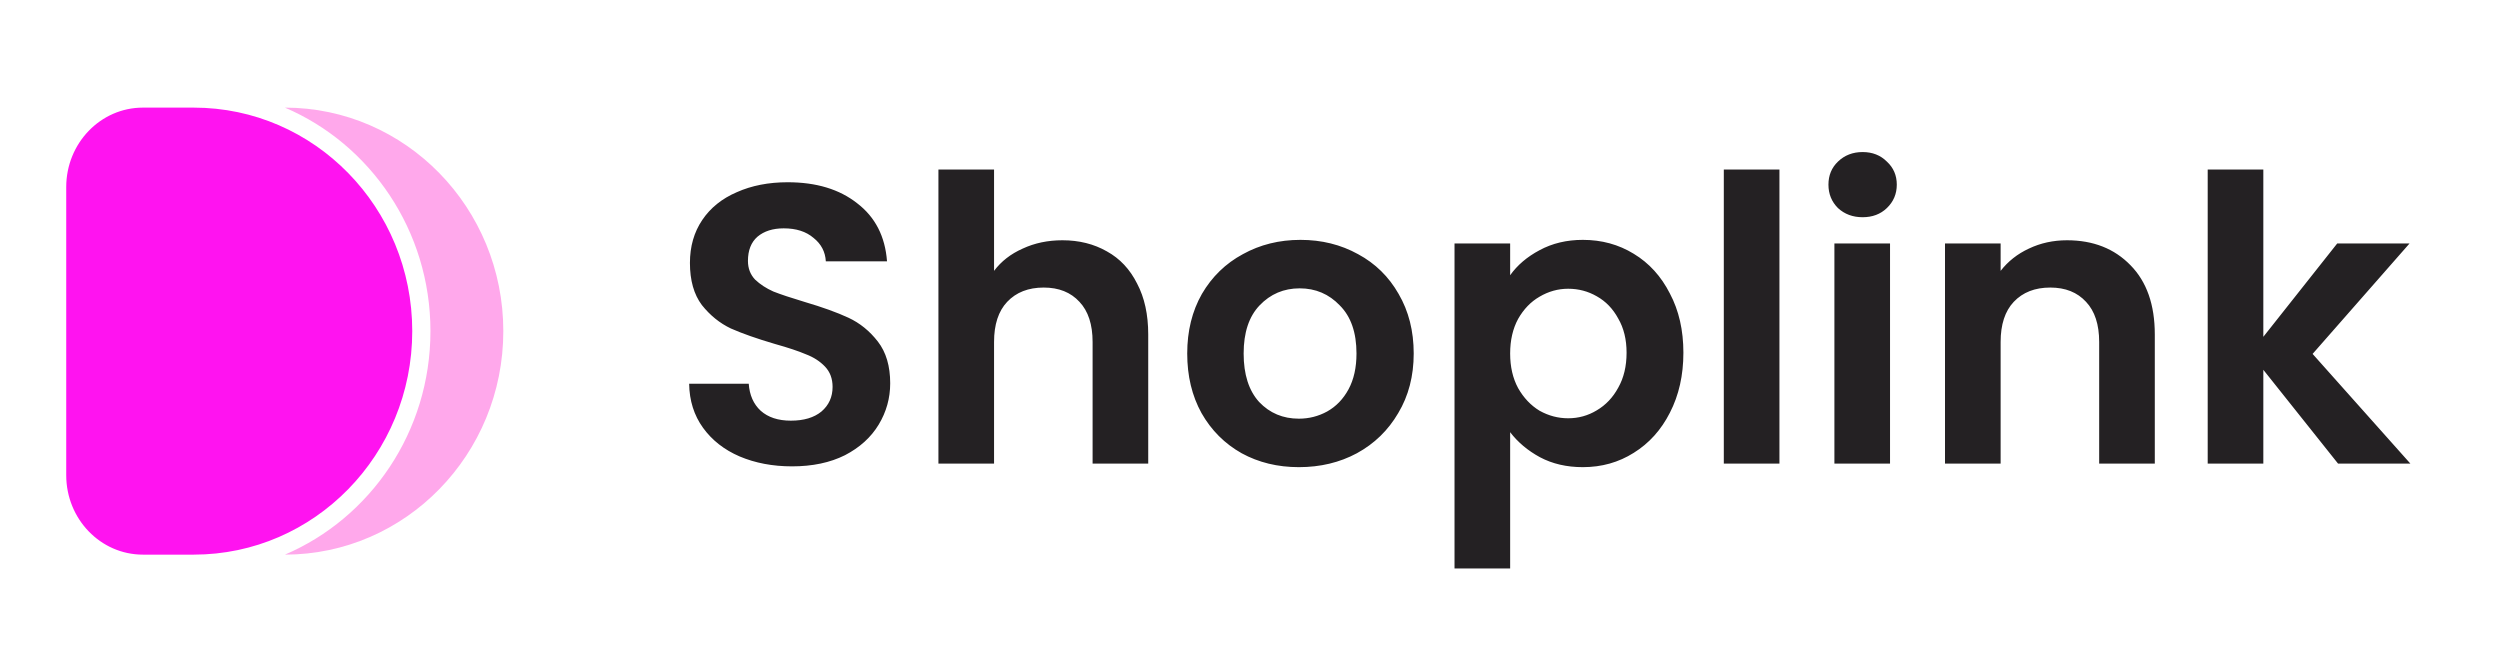
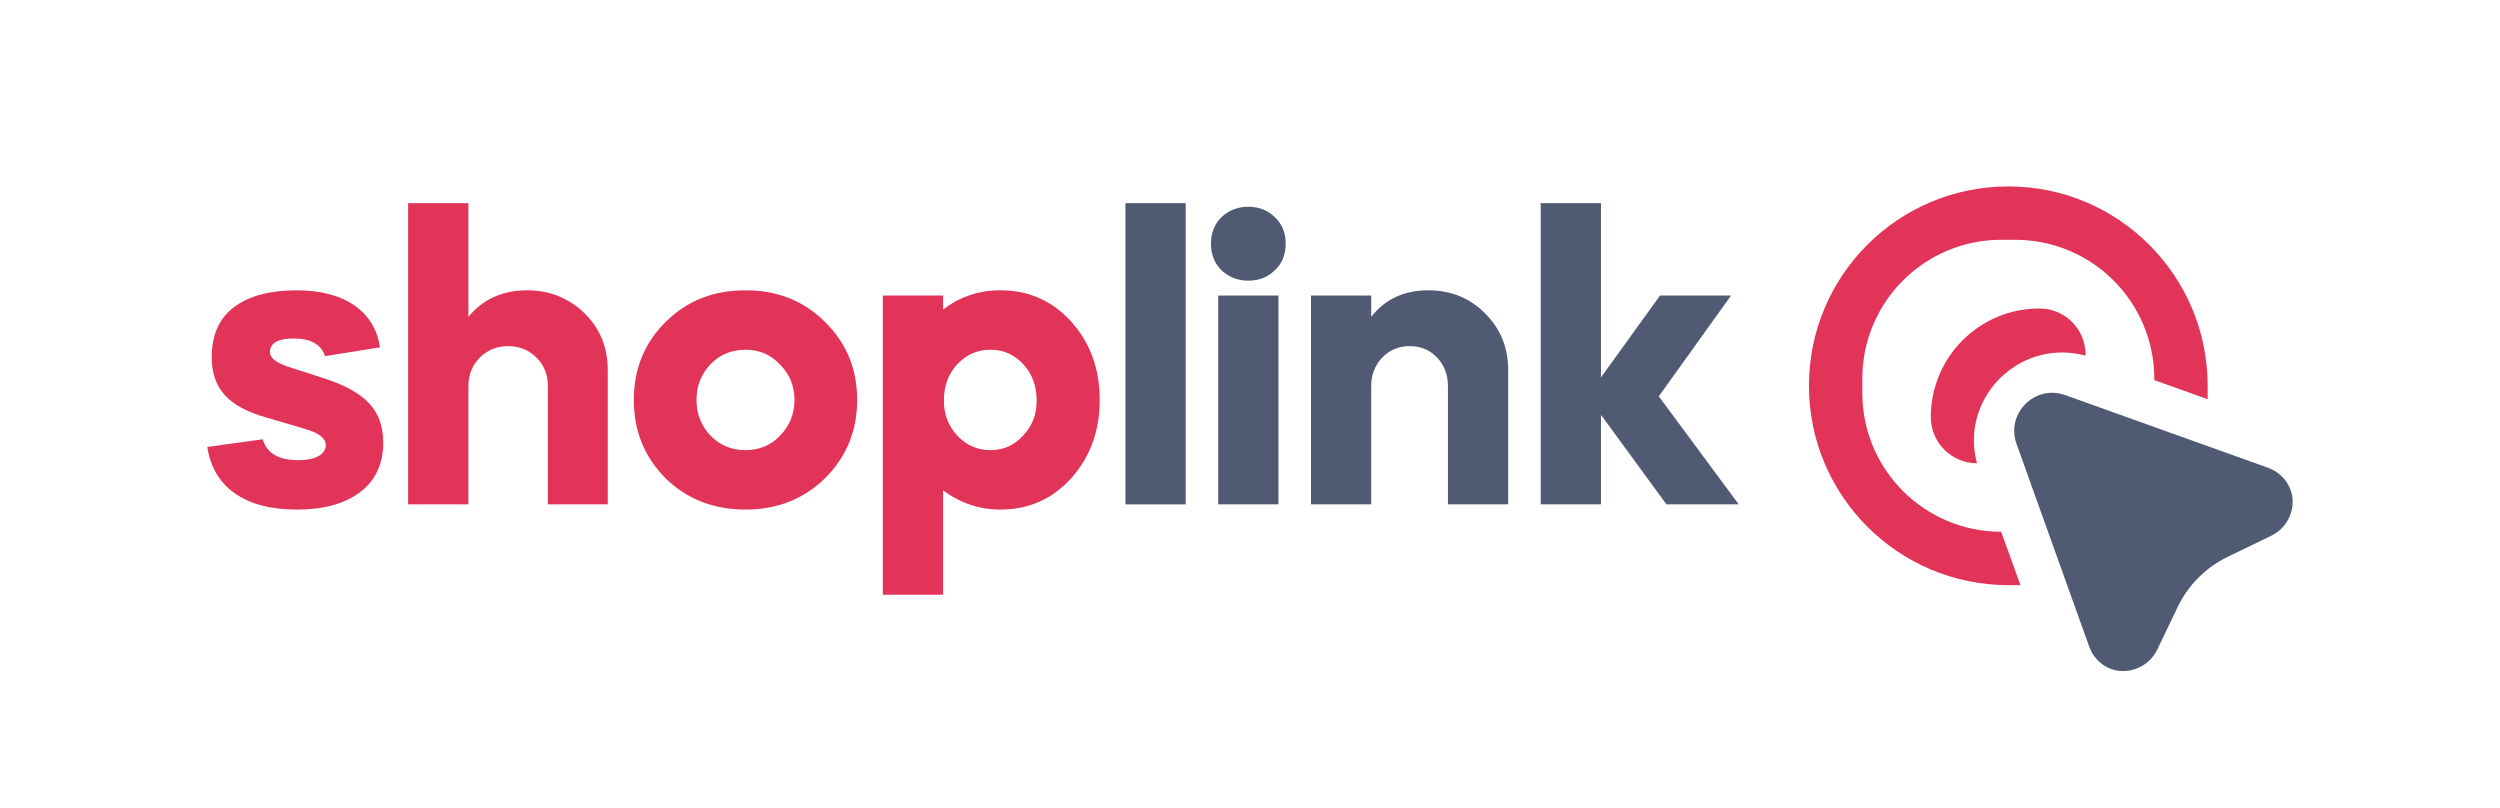
- <svg xmlns="http://www.w3.org/2000/svg" width="151" height="40" viewBox="0 0 151 40" fill="none">
-   <path d="M4 11.3C4 8.649 6.074 6.5 8.632 6.5H11.7C18.99 6.5 24.9 12.544 24.9 20C24.9 27.456 18.99 33.5 11.7 33.5H8.632C6.074 33.5 4 31.351 4 28.7V11.3Z" fill="#FF13F0" />
-   <path fill-rule="evenodd" clip-rule="evenodd" d="M17.209 33.5C24.495 33.495 30.4 27.453 30.4 20C30.4 12.547 24.495 6.505 17.209 6.5C22.371 8.706 25.999 13.92 25.999 20C25.999 26.08 22.371 31.293 17.209 33.5Z" fill="#FFA8EB" />
-   <path d="M47.84 28.168C46.672 28.168 45.616 27.968 44.672 27.568C43.744 27.168 43.008 26.592 42.464 25.84C41.92 25.088 41.64 24.2 41.624 23.176H45.224C45.272 23.864 45.512 24.408 45.944 24.808C46.392 25.208 47 25.408 47.768 25.408C48.552 25.408 49.168 25.224 49.616 24.856C50.064 24.472 50.288 23.976 50.288 23.368C50.288 22.872 50.136 22.464 49.832 22.144C49.528 21.824 49.144 21.576 48.68 21.4C48.232 21.208 47.608 21 46.808 20.776C45.72 20.456 44.832 20.144 44.144 19.84C43.472 19.52 42.888 19.048 42.392 18.424C41.912 17.784 41.672 16.936 41.672 15.88C41.672 14.888 41.92 14.024 42.416 13.288C42.912 12.552 43.608 11.992 44.504 11.608C45.4 11.208 46.424 11.008 47.576 11.008C49.304 11.008 50.704 11.432 51.776 12.28C52.864 13.112 53.464 14.28 53.576 15.784H49.88C49.848 15.208 49.6 14.736 49.136 14.368C48.688 13.984 48.088 13.792 47.336 13.792C46.68 13.792 46.152 13.96 45.752 14.296C45.368 14.632 45.176 15.12 45.176 15.76C45.176 16.208 45.32 16.584 45.608 16.888C45.912 17.176 46.28 17.416 46.712 17.608C47.16 17.784 47.784 17.992 48.584 18.232C49.672 18.552 50.56 18.872 51.248 19.192C51.936 19.512 52.528 19.992 53.024 20.632C53.52 21.272 53.768 22.112 53.768 23.152C53.768 24.048 53.536 24.88 53.072 25.648C52.608 26.416 51.928 27.032 51.032 27.496C50.136 27.944 49.072 28.168 47.84 28.168ZM64.169 14.512C65.177 14.512 66.073 14.736 66.857 15.184C67.641 15.616 68.249 16.264 68.681 17.128C69.129 17.976 69.353 19 69.353 20.2V28H65.993V20.656C65.993 19.6 65.729 18.792 65.201 18.232C64.673 17.656 63.953 17.368 63.041 17.368C62.113 17.368 61.377 17.656 60.833 18.232C60.305 18.792 60.041 19.6 60.041 20.656V28H56.681V10.24H60.041V16.36C60.473 15.784 61.049 15.336 61.769 15.016C62.489 14.68 63.289 14.512 64.169 14.512ZM78.452 28.216C77.172 28.216 76.02 27.936 74.996 27.376C73.972 26.8 73.164 25.992 72.572 24.952C71.996 23.912 71.708 22.712 71.708 21.352C71.708 19.992 72.004 18.792 72.596 17.752C73.204 16.712 74.028 15.912 75.068 15.352C76.108 14.776 77.268 14.488 78.548 14.488C79.828 14.488 80.988 14.776 82.028 15.352C83.068 15.912 83.884 16.712 84.476 17.752C85.084 18.792 85.388 19.992 85.388 21.352C85.388 22.712 85.076 23.912 84.452 24.952C83.844 25.992 83.012 26.8 81.956 27.376C80.916 27.936 79.748 28.216 78.452 28.216ZM78.452 25.288C79.06 25.288 79.628 25.144 80.156 24.856C80.7 24.552 81.132 24.104 81.452 23.512C81.772 22.92 81.932 22.2 81.932 21.352C81.932 20.088 81.596 19.12 80.924 18.448C80.268 17.76 79.46 17.416 78.5 17.416C77.54 17.416 76.732 17.76 76.076 18.448C75.436 19.12 75.116 20.088 75.116 21.352C75.116 22.616 75.428 23.592 76.052 24.28C76.692 24.952 77.492 25.288 78.452 25.288ZM91.213 16.624C91.645 16.016 92.237 15.512 92.989 15.112C93.757 14.696 94.629 14.488 95.605 14.488C96.741 14.488 97.765 14.768 98.677 15.328C99.605 15.888 100.333 16.688 100.861 17.728C101.405 18.752 101.677 19.944 101.677 21.304C101.677 22.664 101.405 23.872 100.861 24.928C100.333 25.968 99.605 26.776 98.677 27.352C97.765 27.928 96.741 28.216 95.605 28.216C94.629 28.216 93.765 28.016 93.013 27.616C92.277 27.216 91.677 26.712 91.213 26.104V34.336H87.853V14.704H91.213V16.624ZM98.245 21.304C98.245 20.504 98.077 19.816 97.741 19.24C97.421 18.648 96.989 18.2 96.445 17.896C95.917 17.592 95.341 17.44 94.717 17.44C94.109 17.44 93.533 17.6 92.989 17.92C92.461 18.224 92.029 18.672 91.693 19.264C91.373 19.856 91.213 20.552 91.213 21.352C91.213 22.152 91.373 22.848 91.693 23.44C92.029 24.032 92.461 24.488 92.989 24.808C93.533 25.112 94.109 25.264 94.717 25.264C95.341 25.264 95.917 25.104 96.445 24.784C96.989 24.464 97.421 24.008 97.741 23.416C98.077 22.824 98.245 22.12 98.245 21.304ZM107.478 10.24V28H104.118V10.24H107.478ZM112.502 13.12C111.91 13.12 111.414 12.936 111.014 12.568C110.63 12.184 110.438 11.712 110.438 11.152C110.438 10.592 110.63 10.128 111.014 9.76C111.414 9.376 111.91 9.184 112.502 9.184C113.094 9.184 113.582 9.376 113.966 9.76C114.366 10.128 114.566 10.592 114.566 11.152C114.566 11.712 114.366 12.184 113.966 12.568C113.582 12.936 113.094 13.12 112.502 13.12ZM114.158 14.704V28H110.798V14.704H114.158ZM124.846 14.512C126.43 14.512 127.71 15.016 128.686 16.024C129.662 17.016 130.15 18.408 130.15 20.2V28H126.79V20.656C126.79 19.6 126.526 18.792 125.998 18.232C125.47 17.656 124.75 17.368 123.838 17.368C122.91 17.368 122.174 17.656 121.63 18.232C121.102 18.792 120.838 19.6 120.838 20.656V28H117.478V14.704H120.838V16.36C121.286 15.784 121.854 15.336 122.542 15.016C123.246 14.68 124.014 14.512 124.846 14.512ZM141.217 28L136.705 22.336V28H133.345V10.24H136.705V20.344L141.169 14.704H145.537L139.681 21.376L145.585 28H141.217Z" fill="#242123" />
+ <svg xmlns="http://www.w3.org/2000/svg" id="Layer_1" version="1.1" viewBox="0 0 2000 646">
+   <defs>
+     <style>
+       .st0 {
+         fill: #e23359;
+       }
+ 
+       .st1 {
+         fill: #505a72;
+       }
+     </style>
+   </defs>
+   <g>
+     <path class="st0" d="M304.01,277.86l-44.02,7.07c-3-9.42-11.36-14.14-25.06-14.14-12.64,0-18.96,3.65-18.96,10.92,0,4.29,4.39,8.03,13.17,11.25l29.88,9.64c16.71,5.36,28.81,12.05,36.31,20.08,7.5,8.03,11.25,18.48,11.25,31.33,0,17.14-6.16,30.36-18.48,39.68-12.32,9.32-29.08,13.98-50.28,13.98s-37.65-4.34-49.96-13.01c-12.32-8.68-19.65-21.05-22.01-37.11l44.34-6.11c3.21,11.14,12.74,16.71,28.6,16.71,6.64,0,11.94-1.07,15.9-3.21,3.96-2.14,5.94-5.14,5.94-9,0-5.35-5.57-9.64-16.71-12.85l-30.52-9c-15.42-4.28-26.62-10.28-33.58-17.99-6.96-7.71-10.44-17.78-10.44-30.2,0-17.99,5.99-31.43,17.99-40.32,11.99-8.89,28.6-13.33,49.8-13.33,19.28,0,34.7,4.02,46.27,12.05,11.57,8.03,18.42,19.23,20.56,33.58Z" />
+     <path class="st0" d="M326.5,403.49v-240.98h48.2v90.93c11.78-14.14,27.42-21.21,46.91-21.21,17.99,0,33.31,6.11,45.95,18.31,12.42,12.21,18.64,27.42,18.64,45.63v107.32h-47.87v-94.46c0-9.21-3.05-16.87-9.16-22.97-6.1-6.1-13.66-9.16-22.65-9.16s-16.55,3.05-22.65,9.16c-6.11,6.11-9.16,13.77-9.16,22.97v94.46h-48.2Z" />
+     <path class="st0" d="M532.45,382.6c-16.92-16.92-25.38-37.8-25.38-62.65s8.46-45.63,25.38-62.33c16.92-16.92,38.24-25.38,63.94-25.38s46.69,8.46,63.62,25.38c17.13,16.71,25.7,37.49,25.7,62.33s-8.57,45.52-25.7,62.65c-17.14,16.71-38.35,25.06-63.62,25.06s-47.02-8.35-63.94-25.06ZM596.39,360.11c11.14,0,20.35-3.86,27.63-11.57,7.71-7.92,11.57-17.46,11.57-28.6s-3.86-20.56-11.57-28.27c-7.28-7.92-16.5-11.89-27.63-11.89s-20.46,3.86-27.95,11.57c-7.5,7.93-11.25,17.46-11.25,28.6s3.75,20.67,11.25,28.6c7.5,7.71,16.81,11.57,27.95,11.57Z" />
+     <path class="st0" d="M754.47,475.78h-48.2v-239.37h48.2v11.25c13.28-10.28,28.6-15.42,45.95-15.42,22.49,0,41.34,8.35,56.55,25.06,15.21,16.92,22.81,37.81,22.81,62.65s-7.61,45.52-22.81,62.65c-15.21,16.71-34.06,25.06-56.55,25.06-16.92,0-32.24-5.14-45.95-15.42v83.54ZM792.39,279.78c-10.5,0-19.33,3.86-26.51,11.57-7.18,7.71-10.76,17.35-10.76,28.92s3.58,20.56,10.76,28.27c7.17,7.71,16.01,11.57,26.51,11.57s18.96-3.86,26.03-11.57c7.28-7.5,10.92-16.92,10.92-28.27s-3.59-21.21-10.76-28.92c-7.18-7.71-15.9-11.57-26.19-11.57Z" />
+     <path class="st1" d="M948.54,403.49h-48.2v-240.98h48.2v240.98Z" />
+     <path class="st1" d="M977.13,216.17c-5.57-5.57-8.35-12.64-8.35-21.21s2.78-15.63,8.35-21.21c5.99-5.57,13.17-8.35,21.53-8.35s15.63,2.79,21.21,8.35c5.78,5.36,8.68,12.43,8.68,21.21s-2.89,15.85-8.68,21.21c-5.57,5.57-12.64,8.35-21.21,8.35s-15.53-2.78-21.53-8.35ZM1022.76,403.49h-48.2v-167.08h48.2v167.08Z" />
+     <path class="st1" d="M1048.78,403.49v-167.08h48.2v17.03c11.14-14.14,26.35-21.21,45.63-21.21,17.99,0,33.09,6.11,45.3,18.31,12.42,12.21,18.64,27.42,18.64,45.63v107.32h-48.2v-94.46c0-9.21-2.89-16.87-8.68-22.97-5.78-6.1-13.07-9.16-21.85-9.16s-16.12,3.05-22.01,9.16c-5.89,6.11-8.84,13.77-8.84,22.97v94.46h-48.2Z" />
+     <path class="st1" d="M1232.57,403.49v-240.98h48.2v139.45l47.23-65.55h56.87l-57.83,80.65,63.94,86.43h-57.83l-52.37-71.65v71.65h-48.2Z" />
+   </g>
+   <path class="st0" d="M1606.57,149.15h0c-88.04,0-159.41,71.37-159.41,159.41h0c0,88.11,71.44,159.55,159.55,159.55h9.64l-15.41-42.7h0c-61.34,0-111.08-49.74-111.08-111.08v-11.41c0-61.34,49.74-111.08,111.08-111.08h11.3c61.41,0,111.19,49.78,111.19,111.19v1.05l42.7,15.3v-10.71c0-88.11-71.44-159.55-159.55-159.55v.02Z" />
+   <path class="st0" d="M1668.45,283.63v.94c-6.23-1.77-12.59-2.58-18.95-2.58-22.7,0-44.23,11.3-57.54,30.11-12.13,17.29-15.89,38.35-10.36,58.48h0c-20.41,0-36.95-16.54-36.95-36.95h0c0-47.97,38.88-86.84,86.84-86.84h.11c20.34,0,36.82,16.5,36.82,36.82l.02.02Z" />
+   <path class="st1" d="M1671.34,517.22l-58.13-162.19c-8.68-24.23,14.73-47.66,38.96-38.96l162.19,58.13c6.77,2.43,11.98,6.86,15.43,12.26,9.37,14.77,2.95,34.55-12.81,42.15l-34.68,16.76c-17.61,8.5-31.8,22.75-40.23,40.38l-16.21,33.85c-8.33,17.37-31.07,23.03-45.69,10.51-3.82-3.28-6.93-7.6-8.81-12.87l-.02-.02Z" />
</svg>
